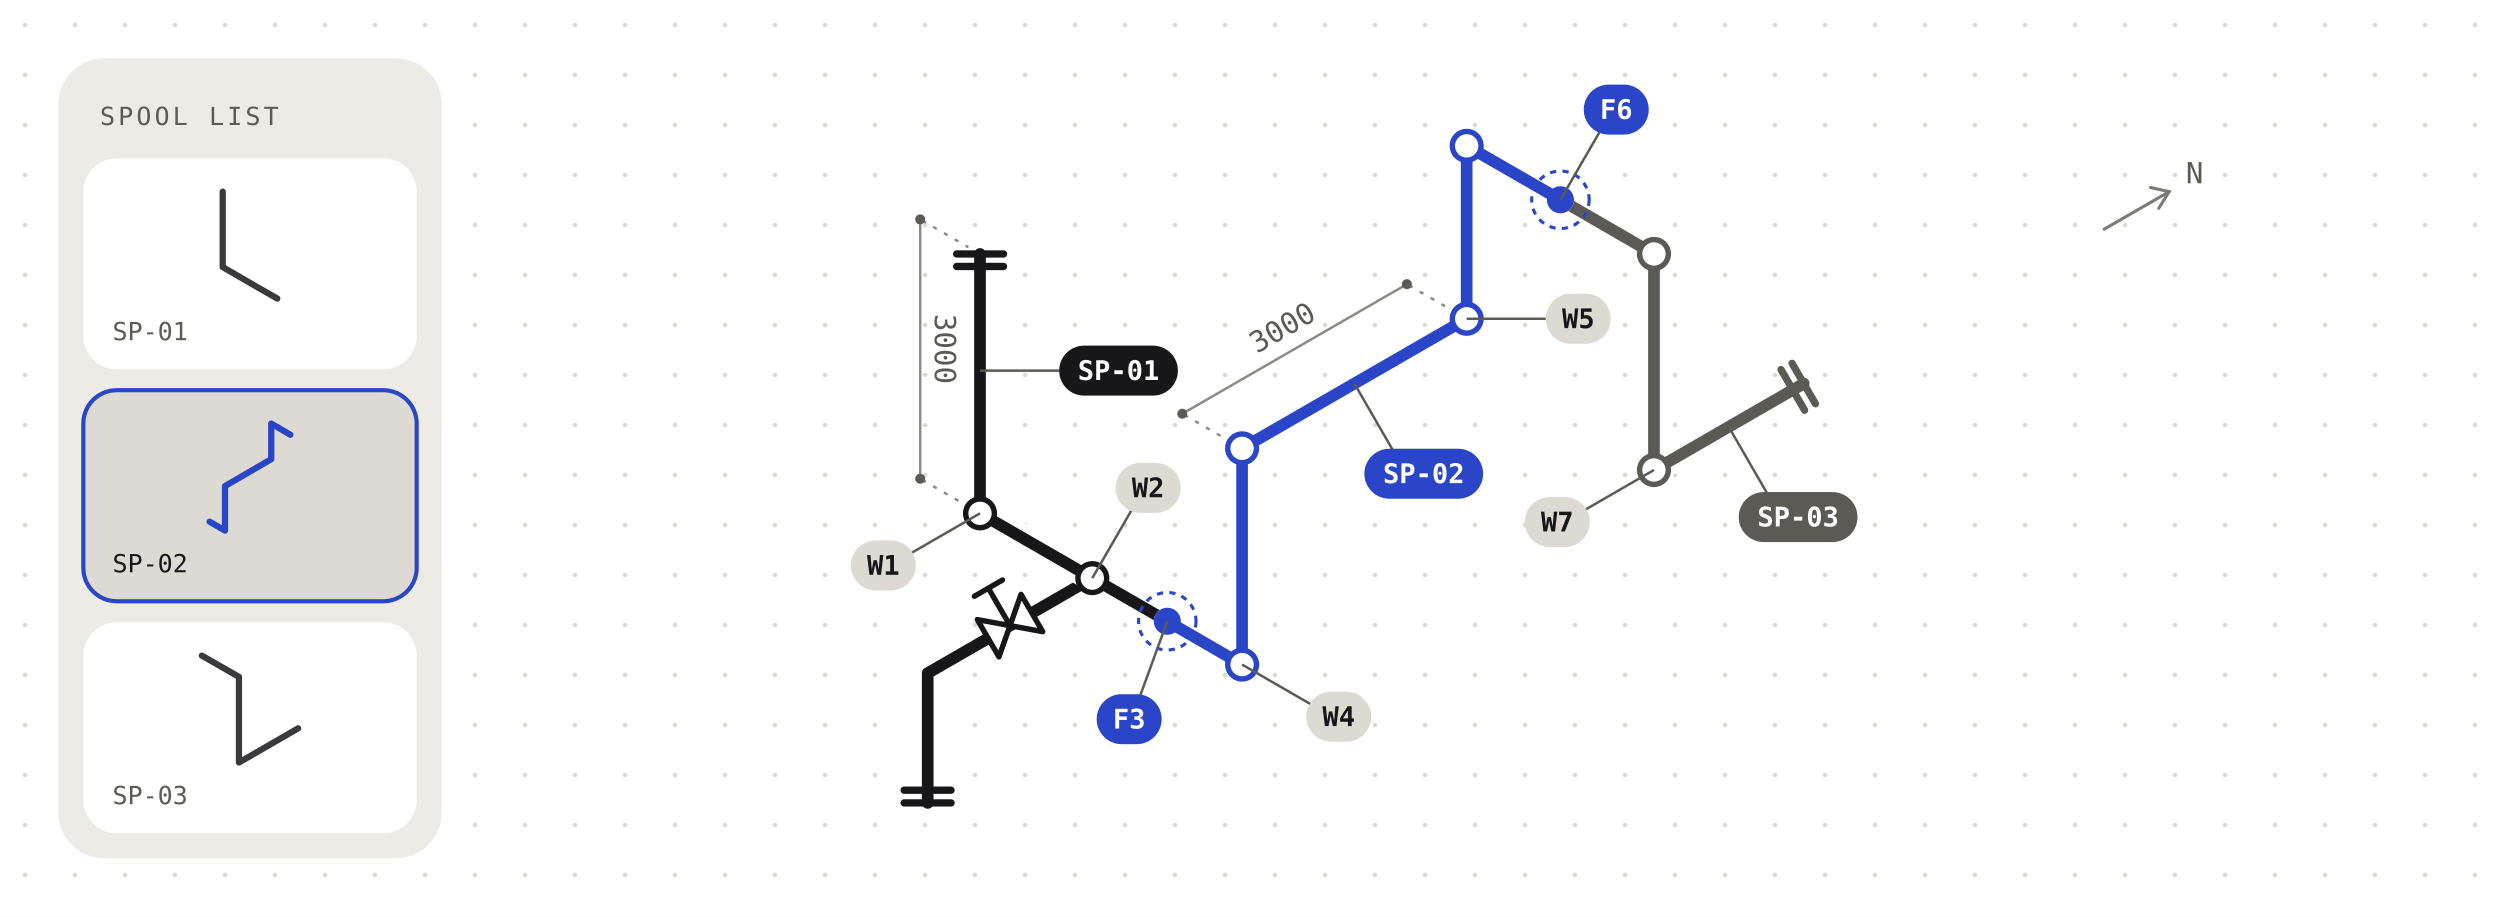
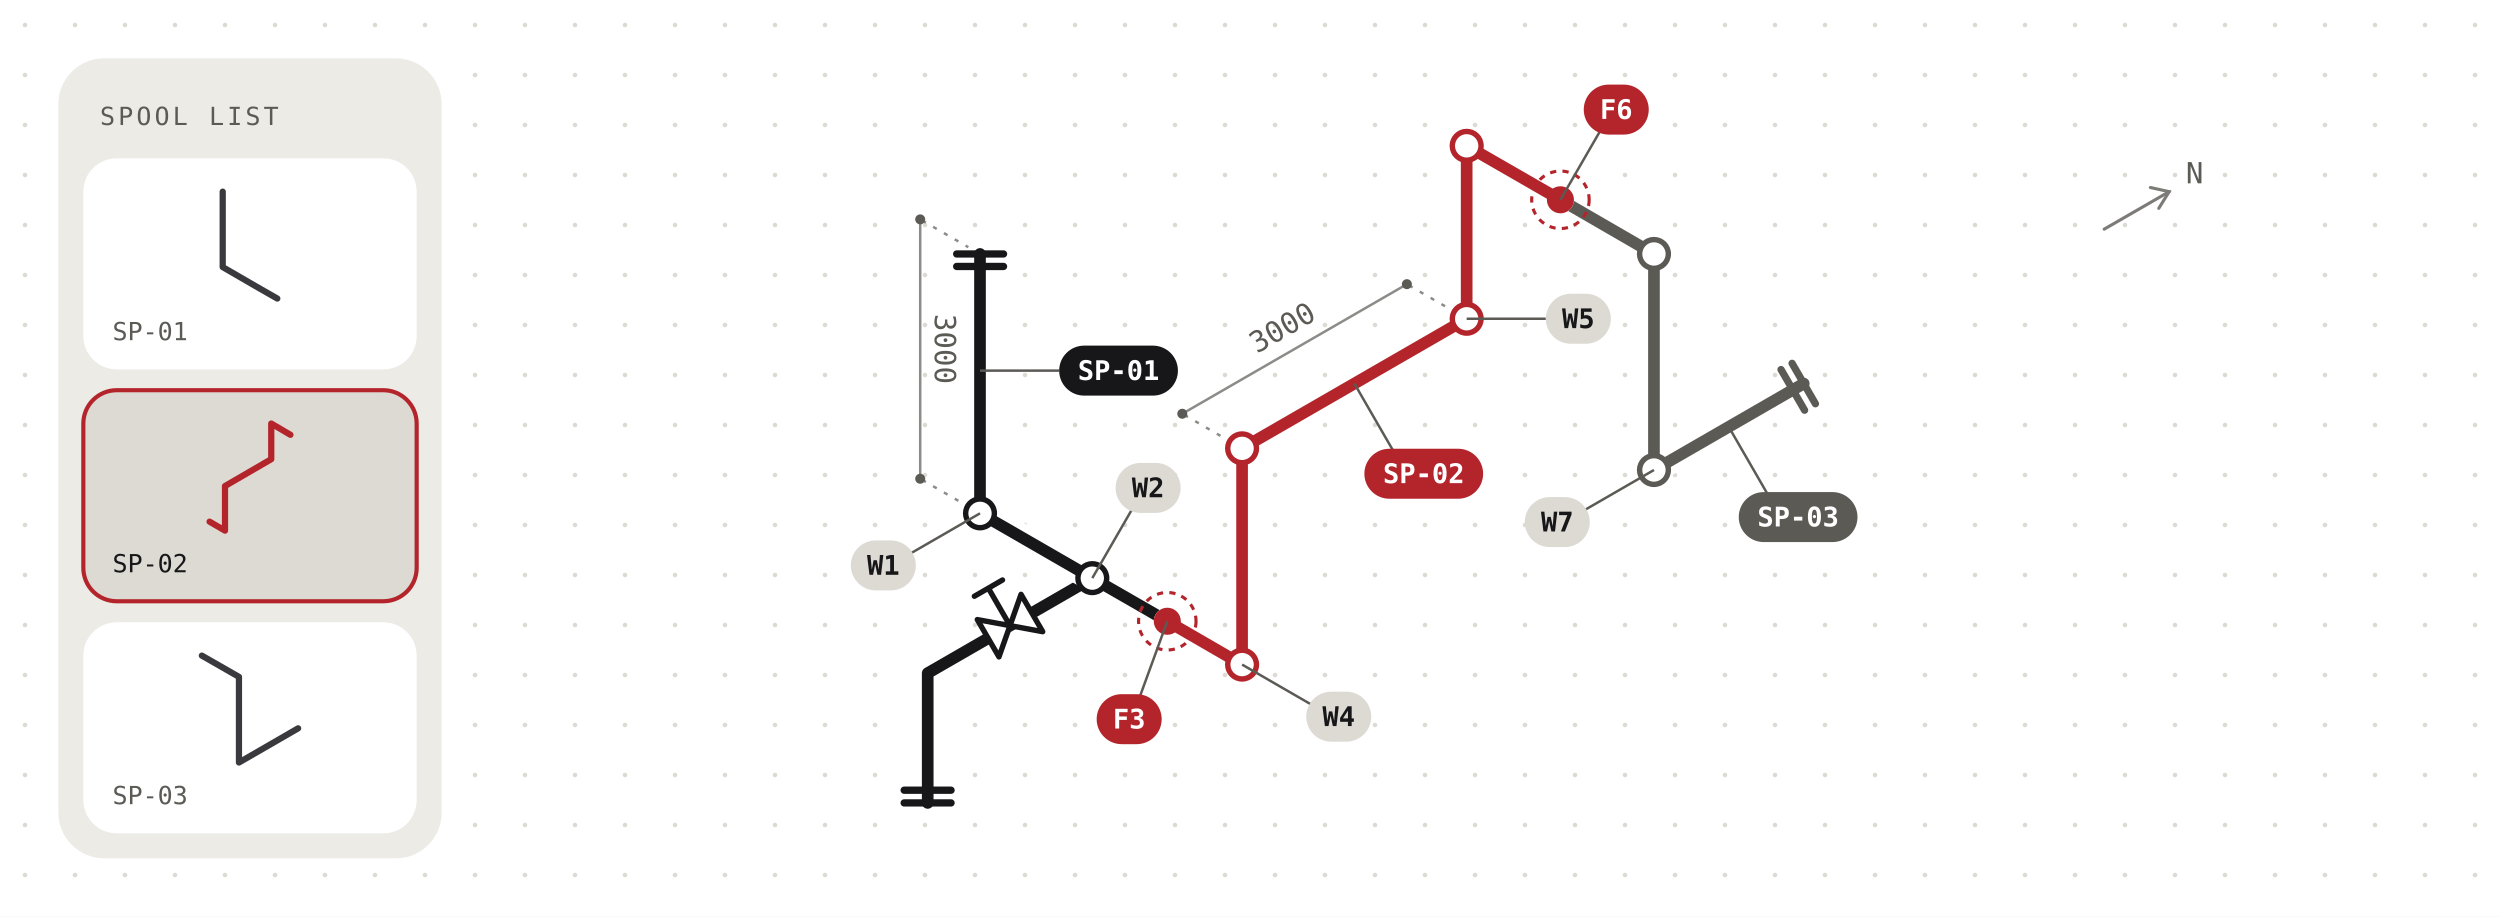
<svg xmlns="http://www.w3.org/2000/svg" viewBox="0 0 1200 440" width="1200" height="440">
  <rect width="1200" height="440" fill="#ffffff" />
  <g fill="#dcdad3">
    <circle cx="12" cy="12" r="1.1" />
    <circle cx="12" cy="36" r="1.1" />
    <circle cx="12" cy="60" r="1.1" />
    <circle cx="12" cy="84" r="1.1" />
    <circle cx="12" cy="108" r="1.1" />
    <circle cx="12" cy="132" r="1.1" />
    <circle cx="12" cy="156" r="1.1" />
    <circle cx="12" cy="180" r="1.1" />
    <circle cx="12" cy="204" r="1.1" />
    <circle cx="12" cy="228" r="1.1" />
    <circle cx="12" cy="252" r="1.1" />
    <circle cx="12" cy="276" r="1.1" />
    <circle cx="12" cy="300" r="1.1" />
    <circle cx="12" cy="324" r="1.1" />
    <circle cx="12" cy="348" r="1.1" />
    <circle cx="12" cy="372" r="1.1" />
    <circle cx="12" cy="396" r="1.1" />
    <circle cx="12" cy="420" r="1.1" />
    <circle cx="36" cy="12" r="1.1" />
    <circle cx="36" cy="36" r="1.1" />
    <circle cx="36" cy="60" r="1.1" />
    <circle cx="36" cy="84" r="1.1" />
    <circle cx="36" cy="108" r="1.1" />
    <circle cx="36" cy="132" r="1.1" />
    <circle cx="36" cy="156" r="1.1" />
    <circle cx="36" cy="180" r="1.1" />
    <circle cx="36" cy="204" r="1.1" />
    <circle cx="36" cy="228" r="1.1" />
    <circle cx="36" cy="252" r="1.1" />
    <circle cx="36" cy="276" r="1.1" />
    <circle cx="36" cy="300" r="1.1" />
    <circle cx="36" cy="324" r="1.1" />
    <circle cx="36" cy="348" r="1.1" />
    <circle cx="36" cy="372" r="1.1" />
    <circle cx="36" cy="396" r="1.1" />
    <circle cx="36" cy="420" r="1.1" />
    <circle cx="60" cy="12" r="1.1" />
    <circle cx="60" cy="36" r="1.1" />
    <circle cx="60" cy="60" r="1.1" />
    <circle cx="60" cy="84" r="1.1" />
    <circle cx="60" cy="108" r="1.1" />
    <circle cx="60" cy="132" r="1.1" />
    <circle cx="60" cy="156" r="1.1" />
    <circle cx="60" cy="180" r="1.1" />
    <circle cx="60" cy="204" r="1.1" />
    <circle cx="60" cy="228" r="1.1" />
    <circle cx="60" cy="252" r="1.1" />
    <circle cx="60" cy="276" r="1.1" />
    <circle cx="60" cy="300" r="1.1" />
    <circle cx="60" cy="324" r="1.1" />
    <circle cx="60" cy="348" r="1.1" />
    <circle cx="60" cy="372" r="1.1" />
    <circle cx="60" cy="396" r="1.1" />
    <circle cx="60" cy="420" r="1.1" />
    <circle cx="84" cy="12" r="1.1" />
    <circle cx="84" cy="36" r="1.1" />
    <circle cx="84" cy="60" r="1.1" />
    <circle cx="84" cy="84" r="1.1" />
    <circle cx="84" cy="108" r="1.1" />
    <circle cx="84" cy="132" r="1.1" />
    <circle cx="84" cy="156" r="1.1" />
    <circle cx="84" cy="180" r="1.1" />
    <circle cx="84" cy="204" r="1.1" />
    <circle cx="84" cy="228" r="1.1" />
    <circle cx="84" cy="252" r="1.1" />
    <circle cx="84" cy="276" r="1.1" />
    <circle cx="84" cy="300" r="1.1" />
    <circle cx="84" cy="324" r="1.1" />
    <circle cx="84" cy="348" r="1.1" />
    <circle cx="84" cy="372" r="1.1" />
    <circle cx="84" cy="396" r="1.1" />
    <circle cx="84" cy="420" r="1.1" />
    <circle cx="108" cy="12" r="1.1" />
    <circle cx="108" cy="36" r="1.1" />
    <circle cx="108" cy="60" r="1.1" />
    <circle cx="108" cy="84" r="1.1" />
    <circle cx="108" cy="108" r="1.1" />
    <circle cx="108" cy="132" r="1.1" />
    <circle cx="108" cy="156" r="1.1" />
    <circle cx="108" cy="180" r="1.1" />
    <circle cx="108" cy="204" r="1.1" />
    <circle cx="108" cy="228" r="1.1" />
    <circle cx="108" cy="252" r="1.1" />
    <circle cx="108" cy="276" r="1.1" />
    <circle cx="108" cy="300" r="1.1" />
    <circle cx="108" cy="324" r="1.1" />
    <circle cx="108" cy="348" r="1.1" />
    <circle cx="108" cy="372" r="1.1" />
    <circle cx="108" cy="396" r="1.1" />
    <circle cx="108" cy="420" r="1.1" />
    <circle cx="132" cy="12" r="1.1" />
    <circle cx="132" cy="36" r="1.1" />
    <circle cx="132" cy="60" r="1.1" />
    <circle cx="132" cy="84" r="1.1" />
    <circle cx="132" cy="108" r="1.1" />
    <circle cx="132" cy="132" r="1.1" />
    <circle cx="132" cy="156" r="1.1" />
    <circle cx="132" cy="180" r="1.1" />
    <circle cx="132" cy="204" r="1.1" />
    <circle cx="132" cy="228" r="1.1" />
    <circle cx="132" cy="252" r="1.1" />
    <circle cx="132" cy="276" r="1.1" />
    <circle cx="132" cy="300" r="1.1" />
    <circle cx="132" cy="324" r="1.1" />
    <circle cx="132" cy="348" r="1.1" />
    <circle cx="132" cy="372" r="1.1" />
    <circle cx="132" cy="396" r="1.1" />
    <circle cx="132" cy="420" r="1.1" />
    <circle cx="156" cy="12" r="1.1" />
    <circle cx="156" cy="36" r="1.1" />
    <circle cx="156" cy="60" r="1.1" />
    <circle cx="156" cy="84" r="1.1" />
    <circle cx="156" cy="108" r="1.1" />
    <circle cx="156" cy="132" r="1.1" />
    <circle cx="156" cy="156" r="1.1" />
    <circle cx="156" cy="180" r="1.1" />
    <circle cx="156" cy="204" r="1.1" />
    <circle cx="156" cy="228" r="1.1" />
    <circle cx="156" cy="252" r="1.1" />
    <circle cx="156" cy="276" r="1.1" />
    <circle cx="156" cy="300" r="1.1" />
    <circle cx="156" cy="324" r="1.1" />
    <circle cx="156" cy="348" r="1.1" />
    <circle cx="156" cy="372" r="1.1" />
    <circle cx="156" cy="396" r="1.1" />
    <circle cx="156" cy="420" r="1.1" />
    <circle cx="180" cy="12" r="1.1" />
    <circle cx="180" cy="36" r="1.1" />
    <circle cx="180" cy="60" r="1.1" />
    <circle cx="180" cy="84" r="1.1" />
    <circle cx="180" cy="108" r="1.1" />
    <circle cx="180" cy="132" r="1.1" />
    <circle cx="180" cy="156" r="1.1" />
    <circle cx="180" cy="180" r="1.1" />
    <circle cx="180" cy="204" r="1.1" />
    <circle cx="180" cy="228" r="1.1" />
    <circle cx="180" cy="252" r="1.1" />
    <circle cx="180" cy="276" r="1.1" />
    <circle cx="180" cy="300" r="1.1" />
    <circle cx="180" cy="324" r="1.1" />
    <circle cx="180" cy="348" r="1.1" />
    <circle cx="180" cy="372" r="1.1" />
    <circle cx="180" cy="396" r="1.1" />
    <circle cx="180" cy="420" r="1.1" />
    <circle cx="204" cy="12" r="1.1" />
    <circle cx="204" cy="36" r="1.1" />
    <circle cx="204" cy="60" r="1.1" />
    <circle cx="204" cy="84" r="1.1" />
    <circle cx="204" cy="108" r="1.1" />
    <circle cx="204" cy="132" r="1.1" />
    <circle cx="204" cy="156" r="1.1" />
    <circle cx="204" cy="180" r="1.1" />
    <circle cx="204" cy="204" r="1.1" />
    <circle cx="204" cy="228" r="1.1" />
    <circle cx="204" cy="252" r="1.1" />
    <circle cx="204" cy="276" r="1.1" />
    <circle cx="204" cy="300" r="1.1" />
    <circle cx="204" cy="324" r="1.1" />
    <circle cx="204" cy="348" r="1.1" />
    <circle cx="204" cy="372" r="1.1" />
    <circle cx="204" cy="396" r="1.1" />
    <circle cx="204" cy="420" r="1.1" />
    <circle cx="228" cy="12" r="1.1" />
    <circle cx="228" cy="36" r="1.1" />
    <circle cx="228" cy="60" r="1.1" />
    <circle cx="228" cy="84" r="1.1" />
    <circle cx="228" cy="108" r="1.1" />
    <circle cx="228" cy="132" r="1.1" />
    <circle cx="228" cy="156" r="1.1" />
    <circle cx="228" cy="180" r="1.1" />
    <circle cx="228" cy="204" r="1.1" />
    <circle cx="228" cy="228" r="1.1" />
    <circle cx="228" cy="252" r="1.1" />
    <circle cx="228" cy="276" r="1.1" />
    <circle cx="228" cy="300" r="1.1" />
    <circle cx="228" cy="324" r="1.1" />
    <circle cx="228" cy="348" r="1.1" />
    <circle cx="228" cy="372" r="1.1" />
    <circle cx="228" cy="396" r="1.1" />
    <circle cx="228" cy="420" r="1.1" />
    <circle cx="252" cy="12" r="1.1" />
    <circle cx="252" cy="36" r="1.1" />
    <circle cx="252" cy="60" r="1.1" />
    <circle cx="252" cy="84" r="1.1" />
    <circle cx="252" cy="108" r="1.1" />
    <circle cx="252" cy="132" r="1.1" />
    <circle cx="252" cy="156" r="1.1" />
    <circle cx="252" cy="180" r="1.1" />
    <circle cx="252" cy="204" r="1.1" />
    <circle cx="252" cy="228" r="1.1" />
    <circle cx="252" cy="252" r="1.1" />
    <circle cx="252" cy="276" r="1.1" />
    <circle cx="252" cy="300" r="1.1" />
    <circle cx="252" cy="324" r="1.1" />
    <circle cx="252" cy="348" r="1.1" />
    <circle cx="252" cy="372" r="1.1" />
    <circle cx="252" cy="396" r="1.1" />
    <circle cx="252" cy="420" r="1.1" />
    <circle cx="276" cy="12" r="1.1" />
    <circle cx="276" cy="36" r="1.1" />
    <circle cx="276" cy="60" r="1.1" />
    <circle cx="276" cy="84" r="1.1" />
    <circle cx="276" cy="108" r="1.1" />
    <circle cx="276" cy="132" r="1.1" />
    <circle cx="276" cy="156" r="1.1" />
    <circle cx="276" cy="180" r="1.1" />
    <circle cx="276" cy="204" r="1.1" />
    <circle cx="276" cy="228" r="1.1" />
    <circle cx="276" cy="252" r="1.1" />
    <circle cx="276" cy="276" r="1.1" />
    <circle cx="276" cy="300" r="1.1" />
    <circle cx="276" cy="324" r="1.1" />
    <circle cx="276" cy="348" r="1.1" />
    <circle cx="276" cy="372" r="1.1" />
    <circle cx="276" cy="396" r="1.1" />
    <circle cx="276" cy="420" r="1.1" />
    <circle cx="300" cy="12" r="1.1" />
    <circle cx="300" cy="36" r="1.1" />
    <circle cx="300" cy="60" r="1.1" />
    <circle cx="300" cy="84" r="1.1" />
    <circle cx="300" cy="108" r="1.1" />
    <circle cx="300" cy="132" r="1.1" />
    <circle cx="300" cy="156" r="1.1" />
    <circle cx="300" cy="180" r="1.1" />
    <circle cx="300" cy="204" r="1.1" />
    <circle cx="300" cy="228" r="1.1" />
    <circle cx="300" cy="252" r="1.1" />
    <circle cx="300" cy="276" r="1.1" />
    <circle cx="300" cy="300" r="1.1" />
    <circle cx="300" cy="324" r="1.1" />
    <circle cx="300" cy="348" r="1.1" />
    <circle cx="300" cy="372" r="1.1" />
    <circle cx="300" cy="396" r="1.1" />
    <circle cx="300" cy="420" r="1.1" />
    <circle cx="324" cy="12" r="1.1" />
    <circle cx="324" cy="36" r="1.1" />
    <circle cx="324" cy="60" r="1.1" />
    <circle cx="324" cy="84" r="1.1" />
    <circle cx="324" cy="108" r="1.1" />
    <circle cx="324" cy="132" r="1.1" />
    <circle cx="324" cy="156" r="1.1" />
    <circle cx="324" cy="180" r="1.1" />
    <circle cx="324" cy="204" r="1.1" />
    <circle cx="324" cy="228" r="1.1" />
    <circle cx="324" cy="252" r="1.1" />
    <circle cx="324" cy="276" r="1.1" />
    <circle cx="324" cy="300" r="1.1" />
    <circle cx="324" cy="324" r="1.1" />
    <circle cx="324" cy="348" r="1.1" />
    <circle cx="324" cy="372" r="1.1" />
    <circle cx="324" cy="396" r="1.1" />
    <circle cx="324" cy="420" r="1.1" />
    <circle cx="348" cy="12" r="1.1" />
    <circle cx="348" cy="36" r="1.1" />
    <circle cx="348" cy="60" r="1.1" />
    <circle cx="348" cy="84" r="1.1" />
    <circle cx="348" cy="108" r="1.1" />
    <circle cx="348" cy="132" r="1.1" />
    <circle cx="348" cy="156" r="1.1" />
    <circle cx="348" cy="180" r="1.1" />
    <circle cx="348" cy="204" r="1.1" />
    <circle cx="348" cy="228" r="1.1" />
    <circle cx="348" cy="252" r="1.1" />
    <circle cx="348" cy="276" r="1.1" />
    <circle cx="348" cy="300" r="1.1" />
    <circle cx="348" cy="324" r="1.1" />
    <circle cx="348" cy="348" r="1.1" />
    <circle cx="348" cy="372" r="1.1" />
    <circle cx="348" cy="396" r="1.1" />
    <circle cx="348" cy="420" r="1.1" />
    <circle cx="372" cy="12" r="1.1" />
    <circle cx="372" cy="36" r="1.1" />
    <circle cx="372" cy="60" r="1.1" />
    <circle cx="372" cy="84" r="1.1" />
    <circle cx="372" cy="108" r="1.1" />
    <circle cx="372" cy="132" r="1.1" />
    <circle cx="372" cy="156" r="1.1" />
    <circle cx="372" cy="180" r="1.1" />
    <circle cx="372" cy="204" r="1.1" />
    <circle cx="372" cy="228" r="1.1" />
    <circle cx="372" cy="252" r="1.1" />
    <circle cx="372" cy="276" r="1.1" />
    <circle cx="372" cy="300" r="1.1" />
    <circle cx="372" cy="324" r="1.1" />
    <circle cx="372" cy="348" r="1.1" />
    <circle cx="372" cy="372" r="1.1" />
    <circle cx="372" cy="396" r="1.1" />
    <circle cx="372" cy="420" r="1.1" />
    <circle cx="396" cy="12" r="1.1" />
    <circle cx="396" cy="36" r="1.1" />
    <circle cx="396" cy="60" r="1.1" />
    <circle cx="396" cy="84" r="1.1" />
    <circle cx="396" cy="108" r="1.1" />
    <circle cx="396" cy="132" r="1.1" />
    <circle cx="396" cy="156" r="1.1" />
    <circle cx="396" cy="180" r="1.1" />
    <circle cx="396" cy="204" r="1.1" />
    <circle cx="396" cy="228" r="1.1" />
    <circle cx="396" cy="252" r="1.1" />
    <circle cx="396" cy="276" r="1.1" />
    <circle cx="396" cy="300" r="1.1" />
    <circle cx="396" cy="324" r="1.1" />
    <circle cx="396" cy="348" r="1.1" />
    <circle cx="396" cy="372" r="1.1" />
    <circle cx="396" cy="396" r="1.1" />
    <circle cx="396" cy="420" r="1.1" />
    <circle cx="420" cy="12" r="1.1" />
    <circle cx="420" cy="36" r="1.1" />
    <circle cx="420" cy="60" r="1.1" />
    <circle cx="420" cy="84" r="1.1" />
    <circle cx="420" cy="108" r="1.1" />
    <circle cx="420" cy="132" r="1.1" />
    <circle cx="420" cy="156" r="1.1" />
    <circle cx="420" cy="180" r="1.1" />
    <circle cx="420" cy="204" r="1.1" />
    <circle cx="420" cy="228" r="1.1" />
    <circle cx="420" cy="252" r="1.1" />
    <circle cx="420" cy="276" r="1.1" />
    <circle cx="420" cy="300" r="1.1" />
    <circle cx="420" cy="324" r="1.1" />
    <circle cx="420" cy="348" r="1.1" />
    <circle cx="420" cy="372" r="1.1" />
    <circle cx="420" cy="396" r="1.1" />
    <circle cx="420" cy="420" r="1.1" />
    <circle cx="444" cy="12" r="1.1" />
    <circle cx="444" cy="36" r="1.1" />
    <circle cx="444" cy="60" r="1.1" />
    <circle cx="444" cy="84" r="1.1" />
    <circle cx="444" cy="108" r="1.1" />
    <circle cx="444" cy="132" r="1.1" />
    <circle cx="444" cy="156" r="1.1" />
    <circle cx="444" cy="180" r="1.1" />
    <circle cx="444" cy="204" r="1.1" />
    <circle cx="444" cy="228" r="1.1" />
    <circle cx="444" cy="252" r="1.1" />
    <circle cx="444" cy="276" r="1.1" />
    <circle cx="444" cy="300" r="1.1" />
    <circle cx="444" cy="324" r="1.1" />
    <circle cx="444" cy="348" r="1.1" />
    <circle cx="444" cy="372" r="1.1" />
    <circle cx="444" cy="396" r="1.1" />
    <circle cx="444" cy="420" r="1.1" />
    <circle cx="468" cy="12" r="1.1" />
    <circle cx="468" cy="36" r="1.1" />
    <circle cx="468" cy="60" r="1.1" />
    <circle cx="468" cy="84" r="1.1" />
    <circle cx="468" cy="108" r="1.1" />
    <circle cx="468" cy="132" r="1.1" />
    <circle cx="468" cy="156" r="1.1" />
    <circle cx="468" cy="180" r="1.1" />
    <circle cx="468" cy="204" r="1.1" />
    <circle cx="468" cy="228" r="1.1" />
    <circle cx="468" cy="252" r="1.1" />
    <circle cx="468" cy="276" r="1.1" />
    <circle cx="468" cy="300" r="1.1" />
    <circle cx="468" cy="324" r="1.1" />
    <circle cx="468" cy="348" r="1.1" />
    <circle cx="468" cy="372" r="1.1" />
    <circle cx="468" cy="396" r="1.1" />
    <circle cx="468" cy="420" r="1.1" />
    <circle cx="492" cy="12" r="1.1" />
    <circle cx="492" cy="36" r="1.1" />
    <circle cx="492" cy="60" r="1.1" />
    <circle cx="492" cy="84" r="1.1" />
    <circle cx="492" cy="108" r="1.1" />
    <circle cx="492" cy="132" r="1.1" />
    <circle cx="492" cy="156" r="1.1" />
    <circle cx="492" cy="180" r="1.1" />
    <circle cx="492" cy="204" r="1.1" />
    <circle cx="492" cy="228" r="1.1" />
    <circle cx="492" cy="252" r="1.1" />
    <circle cx="492" cy="276" r="1.1" />
    <circle cx="492" cy="300" r="1.1" />
    <circle cx="492" cy="324" r="1.1" />
    <circle cx="492" cy="348" r="1.1" />
    <circle cx="492" cy="372" r="1.1" />
    <circle cx="492" cy="396" r="1.1" />
    <circle cx="492" cy="420" r="1.1" />
    <circle cx="516" cy="12" r="1.1" />
    <circle cx="516" cy="36" r="1.1" />
    <circle cx="516" cy="60" r="1.1" />
    <circle cx="516" cy="84" r="1.1" />
    <circle cx="516" cy="108" r="1.1" />
    <circle cx="516" cy="132" r="1.1" />
    <circle cx="516" cy="156" r="1.1" />
    <circle cx="516" cy="180" r="1.1" />
    <circle cx="516" cy="204" r="1.1" />
    <circle cx="516" cy="228" r="1.1" />
    <circle cx="516" cy="252" r="1.1" />
    <circle cx="516" cy="276" r="1.1" />
    <circle cx="516" cy="300" r="1.1" />
    <circle cx="516" cy="324" r="1.1" />
    <circle cx="516" cy="348" r="1.1" />
    <circle cx="516" cy="372" r="1.1" />
    <circle cx="516" cy="396" r="1.1" />
    <circle cx="516" cy="420" r="1.1" />
    <circle cx="540" cy="12" r="1.1" />
    <circle cx="540" cy="36" r="1.1" />
    <circle cx="540" cy="60" r="1.1" />
    <circle cx="540" cy="84" r="1.1" />
    <circle cx="540" cy="108" r="1.1" />
    <circle cx="540" cy="132" r="1.1" />
    <circle cx="540" cy="156" r="1.1" />
    <circle cx="540" cy="180" r="1.1" />
    <circle cx="540" cy="204" r="1.1" />
    <circle cx="540" cy="228" r="1.1" />
    <circle cx="540" cy="252" r="1.1" />
    <circle cx="540" cy="276" r="1.1" />
    <circle cx="540" cy="300" r="1.1" />
    <circle cx="540" cy="324" r="1.1" />
    <circle cx="540" cy="348" r="1.1" />
    <circle cx="540" cy="372" r="1.1" />
    <circle cx="540" cy="396" r="1.1" />
    <circle cx="540" cy="420" r="1.1" />
    <circle cx="564" cy="12" r="1.1" />
    <circle cx="564" cy="36" r="1.1" />
    <circle cx="564" cy="60" r="1.1" />
    <circle cx="564" cy="84" r="1.1" />
    <circle cx="564" cy="108" r="1.1" />
    <circle cx="564" cy="132" r="1.1" />
    <circle cx="564" cy="156" r="1.1" />
    <circle cx="564" cy="180" r="1.1" />
    <circle cx="564" cy="204" r="1.1" />
    <circle cx="564" cy="228" r="1.1" />
    <circle cx="564" cy="252" r="1.1" />
    <circle cx="564" cy="276" r="1.1" />
    <circle cx="564" cy="300" r="1.1" />
    <circle cx="564" cy="324" r="1.1" />
    <circle cx="564" cy="348" r="1.1" />
    <circle cx="564" cy="372" r="1.1" />
    <circle cx="564" cy="396" r="1.1" />
    <circle cx="564" cy="420" r="1.1" />
    <circle cx="588" cy="12" r="1.1" />
    <circle cx="588" cy="36" r="1.1" />
    <circle cx="588" cy="60" r="1.1" />
    <circle cx="588" cy="84" r="1.1" />
    <circle cx="588" cy="108" r="1.1" />
    <circle cx="588" cy="132" r="1.1" />
    <circle cx="588" cy="156" r="1.1" />
    <circle cx="588" cy="180" r="1.1" />
    <circle cx="588" cy="204" r="1.1" />
    <circle cx="588" cy="228" r="1.1" />
    <circle cx="588" cy="252" r="1.1" />
    <circle cx="588" cy="276" r="1.1" />
    <circle cx="588" cy="300" r="1.1" />
    <circle cx="588" cy="324" r="1.1" />
    <circle cx="588" cy="348" r="1.1" />
    <circle cx="588" cy="372" r="1.1" />
    <circle cx="588" cy="396" r="1.1" />
    <circle cx="588" cy="420" r="1.1" />
    <circle cx="612" cy="12" r="1.1" />
    <circle cx="612" cy="36" r="1.1" />
    <circle cx="612" cy="60" r="1.1" />
    <circle cx="612" cy="84" r="1.1" />
    <circle cx="612" cy="108" r="1.1" />
    <circle cx="612" cy="132" r="1.1" />
    <circle cx="612" cy="156" r="1.1" />
    <circle cx="612" cy="180" r="1.1" />
    <circle cx="612" cy="204" r="1.1" />
    <circle cx="612" cy="228" r="1.1" />
    <circle cx="612" cy="252" r="1.1" />
    <circle cx="612" cy="276" r="1.1" />
    <circle cx="612" cy="300" r="1.1" />
    <circle cx="612" cy="324" r="1.1" />
    <circle cx="612" cy="348" r="1.1" />
    <circle cx="612" cy="372" r="1.1" />
    <circle cx="612" cy="396" r="1.1" />
    <circle cx="612" cy="420" r="1.1" />
    <circle cx="636" cy="12" r="1.1" />
    <circle cx="636" cy="36" r="1.1" />
    <circle cx="636" cy="60" r="1.1" />
    <circle cx="636" cy="84" r="1.1" />
    <circle cx="636" cy="108" r="1.1" />
    <circle cx="636" cy="132" r="1.1" />
    <circle cx="636" cy="156" r="1.1" />
    <circle cx="636" cy="180" r="1.1" />
    <circle cx="636" cy="204" r="1.1" />
    <circle cx="636" cy="228" r="1.1" />
    <circle cx="636" cy="252" r="1.1" />
    <circle cx="636" cy="276" r="1.1" />
    <circle cx="636" cy="300" r="1.1" />
    <circle cx="636" cy="324" r="1.1" />
    <circle cx="636" cy="348" r="1.1" />
    <circle cx="636" cy="372" r="1.1" />
    <circle cx="636" cy="396" r="1.1" />
    <circle cx="636" cy="420" r="1.1" />
    <circle cx="660" cy="12" r="1.1" />
    <circle cx="660" cy="36" r="1.1" />
    <circle cx="660" cy="60" r="1.1" />
    <circle cx="660" cy="84" r="1.1" />
    <circle cx="660" cy="108" r="1.1" />
    <circle cx="660" cy="132" r="1.1" />
    <circle cx="660" cy="156" r="1.1" />
    <circle cx="660" cy="180" r="1.1" />
    <circle cx="660" cy="204" r="1.1" />
    <circle cx="660" cy="228" r="1.1" />
    <circle cx="660" cy="252" r="1.1" />
    <circle cx="660" cy="276" r="1.1" />
    <circle cx="660" cy="300" r="1.1" />
    <circle cx="660" cy="324" r="1.1" />
    <circle cx="660" cy="348" r="1.1" />
    <circle cx="660" cy="372" r="1.1" />
    <circle cx="660" cy="396" r="1.1" />
    <circle cx="660" cy="420" r="1.1" />
    <circle cx="684" cy="12" r="1.1" />
    <circle cx="684" cy="36" r="1.1" />
    <circle cx="684" cy="60" r="1.1" />
    <circle cx="684" cy="84" r="1.1" />
    <circle cx="684" cy="108" r="1.1" />
    <circle cx="684" cy="132" r="1.1" />
    <circle cx="684" cy="156" r="1.1" />
    <circle cx="684" cy="180" r="1.1" />
    <circle cx="684" cy="204" r="1.1" />
    <circle cx="684" cy="228" r="1.1" />
    <circle cx="684" cy="252" r="1.1" />
    <circle cx="684" cy="276" r="1.1" />
    <circle cx="684" cy="300" r="1.1" />
    <circle cx="684" cy="324" r="1.1" />
    <circle cx="684" cy="348" r="1.1" />
    <circle cx="684" cy="372" r="1.1" />
    <circle cx="684" cy="396" r="1.1" />
    <circle cx="684" cy="420" r="1.1" />
    <circle cx="708" cy="12" r="1.1" />
    <circle cx="708" cy="36" r="1.1" />
    <circle cx="708" cy="60" r="1.1" />
    <circle cx="708" cy="84" r="1.1" />
    <circle cx="708" cy="108" r="1.1" />
    <circle cx="708" cy="132" r="1.1" />
    <circle cx="708" cy="156" r="1.1" />
    <circle cx="708" cy="180" r="1.1" />
    <circle cx="708" cy="204" r="1.1" />
    <circle cx="708" cy="228" r="1.1" />
    <circle cx="708" cy="252" r="1.1" />
    <circle cx="708" cy="276" r="1.1" />
    <circle cx="708" cy="300" r="1.1" />
    <circle cx="708" cy="324" r="1.1" />
    <circle cx="708" cy="348" r="1.1" />
    <circle cx="708" cy="372" r="1.1" />
    <circle cx="708" cy="396" r="1.1" />
    <circle cx="708" cy="420" r="1.1" />
    <circle cx="732" cy="12" r="1.1" />
    <circle cx="732" cy="36" r="1.1" />
    <circle cx="732" cy="60" r="1.1" />
    <circle cx="732" cy="84" r="1.1" />
    <circle cx="732" cy="108" r="1.1" />
    <circle cx="732" cy="132" r="1.1" />
    <circle cx="732" cy="156" r="1.1" />
    <circle cx="732" cy="180" r="1.1" />
    <circle cx="732" cy="204" r="1.1" />
    <circle cx="732" cy="228" r="1.1" />
    <circle cx="732" cy="252" r="1.1" />
    <circle cx="732" cy="276" r="1.1" />
    <circle cx="732" cy="300" r="1.1" />
    <circle cx="732" cy="324" r="1.1" />
    <circle cx="732" cy="348" r="1.1" />
    <circle cx="732" cy="372" r="1.1" />
    <circle cx="732" cy="396" r="1.1" />
    <circle cx="732" cy="420" r="1.1" />
    <circle cx="756" cy="12" r="1.1" />
    <circle cx="756" cy="36" r="1.1" />
    <circle cx="756" cy="60" r="1.1" />
    <circle cx="756" cy="84" r="1.1" />
    <circle cx="756" cy="108" r="1.1" />
    <circle cx="756" cy="132" r="1.1" />
    <circle cx="756" cy="156" r="1.1" />
    <circle cx="756" cy="180" r="1.1" />
    <circle cx="756" cy="204" r="1.1" />
    <circle cx="756" cy="228" r="1.1" />
    <circle cx="756" cy="252" r="1.1" />
    <circle cx="756" cy="276" r="1.1" />
    <circle cx="756" cy="300" r="1.1" />
    <circle cx="756" cy="324" r="1.1" />
    <circle cx="756" cy="348" r="1.1" />
    <circle cx="756" cy="372" r="1.1" />
    <circle cx="756" cy="396" r="1.1" />
    <circle cx="756" cy="420" r="1.1" />
    <circle cx="780" cy="12" r="1.1" />
    <circle cx="780" cy="36" r="1.1" />
    <circle cx="780" cy="60" r="1.1" />
    <circle cx="780" cy="84" r="1.1" />
    <circle cx="780" cy="108" r="1.1" />
    <circle cx="780" cy="132" r="1.1" />
    <circle cx="780" cy="156" r="1.1" />
    <circle cx="780" cy="180" r="1.1" />
    <circle cx="780" cy="204" r="1.1" />
    <circle cx="780" cy="228" r="1.1" />
    <circle cx="780" cy="252" r="1.1" />
    <circle cx="780" cy="276" r="1.1" />
    <circle cx="780" cy="300" r="1.1" />
    <circle cx="780" cy="324" r="1.1" />
    <circle cx="780" cy="348" r="1.1" />
    <circle cx="780" cy="372" r="1.1" />
    <circle cx="780" cy="396" r="1.1" />
    <circle cx="780" cy="420" r="1.1" />
    <circle cx="804" cy="12" r="1.1" />
    <circle cx="804" cy="36" r="1.1" />
    <circle cx="804" cy="60" r="1.1" />
    <circle cx="804" cy="84" r="1.1" />
    <circle cx="804" cy="108" r="1.1" />
    <circle cx="804" cy="132" r="1.1" />
    <circle cx="804" cy="156" r="1.1" />
    <circle cx="804" cy="180" r="1.1" />
    <circle cx="804" cy="204" r="1.1" />
    <circle cx="804" cy="228" r="1.1" />
    <circle cx="804" cy="252" r="1.1" />
    <circle cx="804" cy="276" r="1.1" />
    <circle cx="804" cy="300" r="1.1" />
    <circle cx="804" cy="324" r="1.1" />
    <circle cx="804" cy="348" r="1.1" />
    <circle cx="804" cy="372" r="1.1" />
    <circle cx="804" cy="396" r="1.1" />
    <circle cx="804" cy="420" r="1.1" />
    <circle cx="828" cy="12" r="1.1" />
    <circle cx="828" cy="36" r="1.1" />
    <circle cx="828" cy="60" r="1.1" />
    <circle cx="828" cy="84" r="1.1" />
    <circle cx="828" cy="108" r="1.1" />
    <circle cx="828" cy="132" r="1.1" />
    <circle cx="828" cy="156" r="1.1" />
    <circle cx="828" cy="180" r="1.1" />
    <circle cx="828" cy="204" r="1.1" />
    <circle cx="828" cy="228" r="1.1" />
    <circle cx="828" cy="252" r="1.1" />
    <circle cx="828" cy="276" r="1.1" />
    <circle cx="828" cy="300" r="1.1" />
    <circle cx="828" cy="324" r="1.1" />
    <circle cx="828" cy="348" r="1.1" />
    <circle cx="828" cy="372" r="1.1" />
    <circle cx="828" cy="396" r="1.1" />
    <circle cx="828" cy="420" r="1.1" />
    <circle cx="852" cy="12" r="1.1" />
    <circle cx="852" cy="36" r="1.1" />
    <circle cx="852" cy="60" r="1.1" />
    <circle cx="852" cy="84" r="1.1" />
    <circle cx="852" cy="108" r="1.1" />
    <circle cx="852" cy="132" r="1.1" />
    <circle cx="852" cy="156" r="1.1" />
    <circle cx="852" cy="180" r="1.1" />
    <circle cx="852" cy="204" r="1.1" />
    <circle cx="852" cy="228" r="1.1" />
    <circle cx="852" cy="252" r="1.1" />
    <circle cx="852" cy="276" r="1.1" />
    <circle cx="852" cy="300" r="1.1" />
    <circle cx="852" cy="324" r="1.1" />
    <circle cx="852" cy="348" r="1.1" />
    <circle cx="852" cy="372" r="1.1" />
    <circle cx="852" cy="396" r="1.1" />
    <circle cx="852" cy="420" r="1.1" />
    <circle cx="876" cy="12" r="1.1" />
    <circle cx="876" cy="36" r="1.1" />
    <circle cx="876" cy="60" r="1.1" />
    <circle cx="876" cy="84" r="1.1" />
    <circle cx="876" cy="108" r="1.1" />
    <circle cx="876" cy="132" r="1.1" />
    <circle cx="876" cy="156" r="1.1" />
    <circle cx="876" cy="180" r="1.1" />
    <circle cx="876" cy="204" r="1.1" />
    <circle cx="876" cy="228" r="1.1" />
    <circle cx="876" cy="252" r="1.1" />
    <circle cx="876" cy="276" r="1.1" />
    <circle cx="876" cy="300" r="1.1" />
    <circle cx="876" cy="324" r="1.1" />
    <circle cx="876" cy="348" r="1.1" />
    <circle cx="876" cy="372" r="1.1" />
    <circle cx="876" cy="396" r="1.1" />
    <circle cx="876" cy="420" r="1.1" />
    <circle cx="900" cy="12" r="1.1" />
    <circle cx="900" cy="36" r="1.1" />
    <circle cx="900" cy="60" r="1.1" />
    <circle cx="900" cy="84" r="1.1" />
    <circle cx="900" cy="108" r="1.1" />
    <circle cx="900" cy="132" r="1.1" />
    <circle cx="900" cy="156" r="1.1" />
    <circle cx="900" cy="180" r="1.1" />
    <circle cx="900" cy="204" r="1.1" />
    <circle cx="900" cy="228" r="1.1" />
    <circle cx="900" cy="252" r="1.1" />
    <circle cx="900" cy="276" r="1.1" />
    <circle cx="900" cy="300" r="1.1" />
    <circle cx="900" cy="324" r="1.1" />
    <circle cx="900" cy="348" r="1.1" />
    <circle cx="900" cy="372" r="1.1" />
    <circle cx="900" cy="396" r="1.1" />
    <circle cx="900" cy="420" r="1.1" />
    <circle cx="924" cy="12" r="1.1" />
    <circle cx="924" cy="36" r="1.1" />
    <circle cx="924" cy="60" r="1.1" />
    <circle cx="924" cy="84" r="1.1" />
    <circle cx="924" cy="108" r="1.1" />
    <circle cx="924" cy="132" r="1.1" />
    <circle cx="924" cy="156" r="1.1" />
    <circle cx="924" cy="180" r="1.1" />
    <circle cx="924" cy="204" r="1.1" />
    <circle cx="924" cy="228" r="1.1" />
    <circle cx="924" cy="252" r="1.1" />
    <circle cx="924" cy="276" r="1.1" />
    <circle cx="924" cy="300" r="1.1" />
    <circle cx="924" cy="324" r="1.1" />
    <circle cx="924" cy="348" r="1.1" />
    <circle cx="924" cy="372" r="1.1" />
    <circle cx="924" cy="396" r="1.1" />
    <circle cx="924" cy="420" r="1.1" />
    <circle cx="948" cy="12" r="1.1" />
    <circle cx="948" cy="36" r="1.1" />
    <circle cx="948" cy="60" r="1.1" />
    <circle cx="948" cy="84" r="1.1" />
    <circle cx="948" cy="108" r="1.1" />
    <circle cx="948" cy="132" r="1.1" />
    <circle cx="948" cy="156" r="1.1" />
    <circle cx="948" cy="180" r="1.1" />
    <circle cx="948" cy="204" r="1.1" />
    <circle cx="948" cy="228" r="1.1" />
    <circle cx="948" cy="252" r="1.1" />
    <circle cx="948" cy="276" r="1.1" />
    <circle cx="948" cy="300" r="1.1" />
    <circle cx="948" cy="324" r="1.1" />
    <circle cx="948" cy="348" r="1.1" />
    <circle cx="948" cy="372" r="1.1" />
    <circle cx="948" cy="396" r="1.1" />
    <circle cx="948" cy="420" r="1.1" />
    <circle cx="972" cy="12" r="1.1" />
    <circle cx="972" cy="36" r="1.1" />
    <circle cx="972" cy="60" r="1.1" />
    <circle cx="972" cy="84" r="1.1" />
    <circle cx="972" cy="108" r="1.1" />
    <circle cx="972" cy="132" r="1.1" />
    <circle cx="972" cy="156" r="1.1" />
    <circle cx="972" cy="180" r="1.1" />
    <circle cx="972" cy="204" r="1.1" />
    <circle cx="972" cy="228" r="1.1" />
    <circle cx="972" cy="252" r="1.1" />
    <circle cx="972" cy="276" r="1.1" />
    <circle cx="972" cy="300" r="1.1" />
    <circle cx="972" cy="324" r="1.1" />
    <circle cx="972" cy="348" r="1.1" />
    <circle cx="972" cy="372" r="1.1" />
    <circle cx="972" cy="396" r="1.1" />
    <circle cx="972" cy="420" r="1.1" />
    <circle cx="996" cy="12" r="1.1" />
    <circle cx="996" cy="36" r="1.1" />
    <circle cx="996" cy="60" r="1.1" />
    <circle cx="996" cy="84" r="1.1" />
    <circle cx="996" cy="108" r="1.1" />
    <circle cx="996" cy="132" r="1.1" />
    <circle cx="996" cy="156" r="1.1" />
    <circle cx="996" cy="180" r="1.1" />
    <circle cx="996" cy="204" r="1.1" />
    <circle cx="996" cy="228" r="1.1" />
    <circle cx="996" cy="252" r="1.1" />
    <circle cx="996" cy="276" r="1.1" />
    <circle cx="996" cy="300" r="1.1" />
    <circle cx="996" cy="324" r="1.1" />
    <circle cx="996" cy="348" r="1.1" />
    <circle cx="996" cy="372" r="1.1" />
    <circle cx="996" cy="396" r="1.1" />
    <circle cx="996" cy="420" r="1.1" />
    <circle cx="1020" cy="12" r="1.1" />
    <circle cx="1020" cy="36" r="1.1" />
    <circle cx="1020" cy="60" r="1.1" />
    <circle cx="1020" cy="84" r="1.1" />
    <circle cx="1020" cy="108" r="1.1" />
    <circle cx="1020" cy="132" r="1.1" />
    <circle cx="1020" cy="156" r="1.1" />
    <circle cx="1020" cy="180" r="1.1" />
    <circle cx="1020" cy="204" r="1.1" />
    <circle cx="1020" cy="228" r="1.1" />
    <circle cx="1020" cy="252" r="1.1" />
    <circle cx="1020" cy="276" r="1.1" />
    <circle cx="1020" cy="300" r="1.1" />
    <circle cx="1020" cy="324" r="1.1" />
    <circle cx="1020" cy="348" r="1.1" />
    <circle cx="1020" cy="372" r="1.1" />
    <circle cx="1020" cy="396" r="1.1" />
    <circle cx="1020" cy="420" r="1.1" />
    <circle cx="1044" cy="12" r="1.1" />
    <circle cx="1044" cy="36" r="1.1" />
    <circle cx="1044" cy="60" r="1.1" />
    <circle cx="1044" cy="84" r="1.1" />
    <circle cx="1044" cy="108" r="1.1" />
    <circle cx="1044" cy="132" r="1.1" />
    <circle cx="1044" cy="156" r="1.1" />
    <circle cx="1044" cy="180" r="1.1" />
    <circle cx="1044" cy="204" r="1.1" />
    <circle cx="1044" cy="228" r="1.1" />
    <circle cx="1044" cy="252" r="1.1" />
    <circle cx="1044" cy="276" r="1.1" />
    <circle cx="1044" cy="300" r="1.1" />
    <circle cx="1044" cy="324" r="1.1" />
    <circle cx="1044" cy="348" r="1.1" />
    <circle cx="1044" cy="372" r="1.1" />
    <circle cx="1044" cy="396" r="1.1" />
    <circle cx="1044" cy="420" r="1.1" />
    <circle cx="1068" cy="12" r="1.1" />
    <circle cx="1068" cy="36" r="1.1" />
    <circle cx="1068" cy="60" r="1.1" />
    <circle cx="1068" cy="84" r="1.1" />
    <circle cx="1068" cy="108" r="1.1" />
    <circle cx="1068" cy="132" r="1.1" />
    <circle cx="1068" cy="156" r="1.1" />
    <circle cx="1068" cy="180" r="1.1" />
    <circle cx="1068" cy="204" r="1.1" />
    <circle cx="1068" cy="228" r="1.1" />
    <circle cx="1068" cy="252" r="1.1" />
    <circle cx="1068" cy="276" r="1.1" />
    <circle cx="1068" cy="300" r="1.1" />
    <circle cx="1068" cy="324" r="1.1" />
    <circle cx="1068" cy="348" r="1.1" />
    <circle cx="1068" cy="372" r="1.1" />
    <circle cx="1068" cy="396" r="1.1" />
    <circle cx="1068" cy="420" r="1.1" />
    <circle cx="1092" cy="12" r="1.1" />
    <circle cx="1092" cy="36" r="1.1" />
    <circle cx="1092" cy="60" r="1.1" />
    <circle cx="1092" cy="84" r="1.1" />
    <circle cx="1092" cy="108" r="1.1" />
    <circle cx="1092" cy="132" r="1.1" />
    <circle cx="1092" cy="156" r="1.1" />
    <circle cx="1092" cy="180" r="1.1" />
    <circle cx="1092" cy="204" r="1.1" />
    <circle cx="1092" cy="228" r="1.1" />
    <circle cx="1092" cy="252" r="1.1" />
    <circle cx="1092" cy="276" r="1.1" />
    <circle cx="1092" cy="300" r="1.1" />
    <circle cx="1092" cy="324" r="1.1" />
    <circle cx="1092" cy="348" r="1.1" />
    <circle cx="1092" cy="372" r="1.1" />
    <circle cx="1092" cy="396" r="1.1" />
    <circle cx="1092" cy="420" r="1.1" />
    <circle cx="1116" cy="12" r="1.1" />
    <circle cx="1116" cy="36" r="1.1" />
    <circle cx="1116" cy="60" r="1.1" />
    <circle cx="1116" cy="84" r="1.1" />
    <circle cx="1116" cy="108" r="1.1" />
    <circle cx="1116" cy="132" r="1.1" />
    <circle cx="1116" cy="156" r="1.1" />
    <circle cx="1116" cy="180" r="1.1" />
    <circle cx="1116" cy="204" r="1.1" />
    <circle cx="1116" cy="228" r="1.1" />
    <circle cx="1116" cy="252" r="1.1" />
    <circle cx="1116" cy="276" r="1.1" />
    <circle cx="1116" cy="300" r="1.1" />
    <circle cx="1116" cy="324" r="1.1" />
    <circle cx="1116" cy="348" r="1.1" />
    <circle cx="1116" cy="372" r="1.1" />
    <circle cx="1116" cy="396" r="1.1" />
    <circle cx="1116" cy="420" r="1.1" />
    <circle cx="1140" cy="12" r="1.1" />
    <circle cx="1140" cy="36" r="1.1" />
    <circle cx="1140" cy="60" r="1.1" />
    <circle cx="1140" cy="84" r="1.1" />
    <circle cx="1140" cy="108" r="1.1" />
    <circle cx="1140" cy="132" r="1.1" />
    <circle cx="1140" cy="156" r="1.1" />
    <circle cx="1140" cy="180" r="1.1" />
    <circle cx="1140" cy="204" r="1.1" />
    <circle cx="1140" cy="228" r="1.1" />
    <circle cx="1140" cy="252" r="1.1" />
    <circle cx="1140" cy="276" r="1.1" />
    <circle cx="1140" cy="300" r="1.1" />
    <circle cx="1140" cy="324" r="1.1" />
    <circle cx="1140" cy="348" r="1.1" />
    <circle cx="1140" cy="372" r="1.1" />
    <circle cx="1140" cy="396" r="1.1" />
    <circle cx="1140" cy="420" r="1.1" />
    <circle cx="1164" cy="12" r="1.1" />
    <circle cx="1164" cy="36" r="1.1" />
    <circle cx="1164" cy="60" r="1.1" />
    <circle cx="1164" cy="84" r="1.1" />
    <circle cx="1164" cy="108" r="1.1" />
    <circle cx="1164" cy="132" r="1.1" />
    <circle cx="1164" cy="156" r="1.1" />
    <circle cx="1164" cy="180" r="1.1" />
    <circle cx="1164" cy="204" r="1.1" />
    <circle cx="1164" cy="228" r="1.1" />
    <circle cx="1164" cy="252" r="1.1" />
    <circle cx="1164" cy="276" r="1.1" />
    <circle cx="1164" cy="300" r="1.1" />
    <circle cx="1164" cy="324" r="1.1" />
    <circle cx="1164" cy="348" r="1.1" />
    <circle cx="1164" cy="372" r="1.1" />
    <circle cx="1164" cy="396" r="1.1" />
    <circle cx="1164" cy="420" r="1.1" />
    <circle cx="1188" cy="12" r="1.1" />
    <circle cx="1188" cy="36" r="1.1" />
    <circle cx="1188" cy="60" r="1.1" />
    <circle cx="1188" cy="84" r="1.1" />
    <circle cx="1188" cy="108" r="1.1" />
    <circle cx="1188" cy="132" r="1.1" />
    <circle cx="1188" cy="156" r="1.1" />
    <circle cx="1188" cy="180" r="1.1" />
    <circle cx="1188" cy="204" r="1.1" />
    <circle cx="1188" cy="228" r="1.1" />
    <circle cx="1188" cy="252" r="1.1" />
    <circle cx="1188" cy="276" r="1.1" />
    <circle cx="1188" cy="300" r="1.1" />
    <circle cx="1188" cy="324" r="1.1" />
    <circle cx="1188" cy="348" r="1.1" />
    <circle cx="1188" cy="372" r="1.1" />
    <circle cx="1188" cy="396" r="1.1" />
    <circle cx="1188" cy="420" r="1.1" />
  </g>
  <rect x="28" y="28" width="184" height="384" rx="22" fill="#ecebe6" />
  <text x="48.0" y="60.0" font-family="'SF Mono','Menlo','Consolas',monospace" font-size="12" font-weight="400" fill="#5b5a55" text-anchor="start" letter-spacing="1.5">SPOOL LIST</text>
  <rect x="40" y="76.0" width="160" height="101.3" rx="16" fill="#ffffff" />
  <polyline points="106.9,92.0 106.9,128.2 122.6,137.3 133.1,143.3" fill="none" stroke="#3a3a3e" stroke-width="3" stroke-linejoin="round" stroke-linecap="round" />
  <text x="54.0" y="163.3" font-family="'SF Mono','Menlo','Consolas',monospace" font-size="12" font-weight="400" fill="#5b5a55" text-anchor="start">SP-01</text>
-   <rect x="40" y="187.3" width="160" height="101.3" rx="16" fill="#dcdad3" stroke="#2a45c7" stroke-width="2" />
-   <polyline points="100.6,250.4 108.0,254.7 108.0,233.3 130.2,220.4 130.2,203.3 139.4,208.7" fill="none" stroke="#2a45c7" stroke-width="3" stroke-linejoin="round" stroke-linecap="round" />
+   <rect x="40" y="187.3" width="160" height="101.3" rx="16" fill="#dcdad3" stroke="#b3242b" stroke-width="2" />
+   <polyline points="100.6,250.4 108.0,254.7 108.0,233.3 130.2,220.4 130.2,203.3 139.4,208.7" fill="none" stroke="#b3242b" stroke-width="3" stroke-linejoin="round" stroke-linecap="round" />
  <text x="54.0" y="274.7" font-family="'SF Mono','Menlo','Consolas',monospace" font-size="12" font-weight="400" fill="#17171a" text-anchor="start">SP-02</text>
  <rect x="40" y="298.7" width="160" height="101.3" rx="16" fill="#ffffff" />
  <polyline points="96.9,314.7 114.7,324.9 114.7,366.0 143.1,349.6" fill="none" stroke="#3a3a3e" stroke-width="3" stroke-linejoin="round" stroke-linecap="round" />
  <text x="54.0" y="386.0" font-family="'SF Mono','Menlo','Consolas',monospace" font-size="12" font-weight="400" fill="#5b5a55" text-anchor="start">SP-03</text>
  <g stroke="#5b5a55" stroke-width="1.2" fill="none" opacity=".7">
    <line x1="470.4" y1="121.9" x2="441.7" y2="105.3" stroke-dasharray="2 4" />
    <line x1="470.4" y1="246.4" x2="441.7" y2="229.8" stroke-dasharray="2 4" />
    <line x1="441.7" y1="105.3" x2="441.7" y2="229.8" />
  </g>
  <circle cx="441.7" cy="105.3" r="2.4" fill="#5b5a55" />
  <circle cx="441.7" cy="229.8" r="2.4" fill="#5b5a55" />
  <text x="441.7" y="160.5" transform="rotate(90.0 441.7 167.5)" font-family="'SF Mono','Menlo','Consolas',monospace" font-size="14" fill="#5b5a55" text-anchor="middle">3000</text>
  <g stroke="#5b5a55" stroke-width="1.2" fill="none" opacity=".7">
    <line x1="596.2" y1="215.2" x2="567.5" y2="198.6" stroke-dasharray="2 4" />
    <line x1="704.0" y1="153.0" x2="675.3" y2="136.4" stroke-dasharray="2 4" />
    <line x1="567.5" y1="198.6" x2="675.3" y2="136.4" />
  </g>
  <circle cx="567.5" cy="198.6" r="2.4" fill="#5b5a55" />
  <circle cx="675.3" cy="136.4" r="2.4" fill="#5b5a55" />
  <text x="621.4" y="160.5" transform="rotate(-30.0 621.4 167.5)" font-family="'SF Mono','Menlo','Consolas',monospace" font-size="14" fill="#5b5a55" text-anchor="middle">3000</text>
  <polyline points="524.3,277.5 445.3,323.1 445.3,385.4" fill="none" stroke="#ffffff" stroke-width="13.0" stroke-linejoin="round" stroke-linecap="round" />
  <polyline points="524.3,277.5 445.3,323.1 445.3,385.4" fill="none" stroke="#17171a" stroke-width="5.6" stroke-linejoin="round" stroke-linecap="round" />
  <polyline points="749.0,95.9 793.9,121.9 793.9,225.6 865.8,184.1" fill="none" stroke="#ffffff" stroke-width="13.0" stroke-linejoin="round" stroke-linecap="round" />
  <polyline points="749.0,95.9 793.9,121.9 793.9,225.6 865.8,184.1" fill="none" stroke="#5b5a55" stroke-width="5.6" stroke-linejoin="round" stroke-linecap="round" />
  <polyline points="470.4,121.9 470.4,246.4 524.3,277.5 560.3,298.2" fill="none" stroke="#ffffff" stroke-width="13.0" stroke-linejoin="round" stroke-linecap="round" />
  <polyline points="470.4,121.9 470.4,246.4 524.3,277.5 560.3,298.2" fill="none" stroke="#17171a" stroke-width="5.6" stroke-linejoin="round" stroke-linecap="round" />
  <polyline points="560.3,298.2 596.2,319.0 596.2,215.2 704.0,153.0 704.0,70.0 749.0,95.9" fill="none" stroke="#ffffff" stroke-width="13.0" stroke-linejoin="round" stroke-linecap="round" />
-   <polyline points="560.3,298.2 596.2,319.0 596.2,215.2 704.0,153.0 704.0,70.0 749.0,95.9" fill="none" stroke="#2a45c7" stroke-width="5.6" stroke-linejoin="round" stroke-linecap="round" />
+   <polyline points="560.3,298.2 596.2,319.0 596.2,215.2 704.0,153.0 704.0,70.0 749.0,95.9" fill="none" stroke="#b3242b" stroke-width="5.6" stroke-linejoin="round" stroke-linecap="round" />
  <line x1="481.7" y1="121.9" x2="459.2" y2="121.9" stroke="#17171a" stroke-width="3.5" stroke-linecap="round" />
  <line x1="481.7" y1="127.9" x2="459.2" y2="127.9" stroke="#17171a" stroke-width="3.5" stroke-linecap="round" />
  <line x1="434.0" y1="385.4" x2="456.5" y2="385.4" stroke="#17171a" stroke-width="3.5" stroke-linecap="round" />
  <line x1="434.0" y1="379.3" x2="456.5" y2="379.3" stroke="#17171a" stroke-width="3.5" stroke-linecap="round" />
  <line x1="871.4" y1="193.8" x2="860.2" y2="174.4" stroke="#5b5a55" stroke-width="3.5" stroke-linecap="round" />
  <line x1="866.2" y1="196.9" x2="854.9" y2="177.4" stroke="#5b5a55" stroke-width="3.5" stroke-linecap="round" />
  <path d="M490.1,285.3 L500.5,303.2 L469.1,297.4 L479.5,315.3 Z" fill="#ffffff" stroke="#17171a" stroke-width="2.6" stroke-linejoin="round" />
  <line x1="484.8" y1="300.3" x2="474.4" y2="282.3" stroke="#17171a" stroke-width="2.6" />
  <line x1="481.2" y1="278.4" x2="467.7" y2="286.2" stroke="#17171a" stroke-width="2.6" stroke-linecap="round" />
  <circle cx="470.4" cy="246.4" r="6.9" fill="#ffffff" stroke="#17171a" stroke-width="2.6" />
  <circle cx="524.3" cy="277.5" r="6.9" fill="#ffffff" stroke="#17171a" stroke-width="2.6" />
-   <circle cx="596.2" cy="319.0" r="6.9" fill="#ffffff" stroke="#2a45c7" stroke-width="2.6" />
-   <circle cx="596.2" cy="215.2" r="6.9" fill="#ffffff" stroke="#2a45c7" stroke-width="2.6" />
-   <circle cx="704.0" cy="153.0" r="6.9" fill="#ffffff" stroke="#2a45c7" stroke-width="2.6" />
-   <circle cx="704.0" cy="70.0" r="6.9" fill="#ffffff" stroke="#2a45c7" stroke-width="2.6" />
+   <circle cx="596.2" cy="319.0" r="6.9" fill="#ffffff" stroke="#b3242b" stroke-width="2.6" />
+   <circle cx="596.2" cy="215.2" r="6.9" fill="#ffffff" stroke="#b3242b" stroke-width="2.6" />
+   <circle cx="704.0" cy="153.0" r="6.9" fill="#ffffff" stroke="#b3242b" stroke-width="2.6" />
+   <circle cx="704.0" cy="70.0" r="6.9" fill="#ffffff" stroke="#b3242b" stroke-width="2.6" />
  <circle cx="793.9" cy="121.9" r="6.9" fill="#ffffff" stroke="#5b5a55" stroke-width="2.6" />
  <circle cx="793.9" cy="225.6" r="6.9" fill="#ffffff" stroke="#5b5a55" stroke-width="2.6" />
-   <circle cx="560.3" cy="298.2" r="13.8" fill="none" stroke="#2a45c7" stroke-width="1.5" stroke-dasharray="3 3" />
-   <circle cx="560.3" cy="298.2" r="6.5" fill="#2a45c7" />
-   <circle cx="749.0" cy="95.9" r="13.8" fill="none" stroke="#2a45c7" stroke-width="1.5" stroke-dasharray="3 3" />
-   <circle cx="749.0" cy="95.9" r="6.5" fill="#2a45c7" />
+   <circle cx="560.3" cy="298.2" r="13.8" fill="none" stroke="#b3242b" stroke-width="1.5" stroke-dasharray="3 3" />
+   <circle cx="560.3" cy="298.2" r="6.5" fill="#b3242b" />
+   <circle cx="749.0" cy="95.9" r="13.8" fill="none" stroke="#b3242b" stroke-width="1.5" stroke-dasharray="3 3" />
+   <circle cx="749.0" cy="95.9" r="6.5" fill="#b3242b" />
  <line x1="470.4" y1="246.4" x2="437.5" y2="265.4" stroke="#5b5a55" stroke-width="1.2" />
  <rect x="408.4" y="259.4" width="31.2" height="24" rx="12" fill="#dcdad3" />
  <text x="424.0" y="275.9" font-family="'SF Mono','Menlo','Consolas',monospace" font-size="13" font-weight="600" fill="#17171a" text-anchor="middle">W1</text>
  <line x1="524.3" y1="277.5" x2="543.3" y2="244.6" stroke="#5b5a55" stroke-width="1.2" />
  <rect x="535.5" y="222.2" width="31.2" height="24" rx="12" fill="#dcdad3" />
  <text x="551.1" y="238.7" font-family="'SF Mono','Menlo','Consolas',monospace" font-size="13" font-weight="600" fill="#17171a" text-anchor="middle">W2</text>
  <line x1="560.3" y1="298.2" x2="547.3" y2="333.9" stroke="#5b5a55" stroke-width="1.2" />
-   <rect x="526.4" y="333.2" width="31.2" height="24" rx="12" fill="#2a45c7" />
+   <rect x="526.4" y="333.2" width="31.2" height="24" rx="12" fill="#b3242b" />
  <text x="542.0" y="349.7" font-family="'SF Mono','Menlo','Consolas',monospace" font-size="13" font-weight="600" fill="#ffffff" text-anchor="middle">F3</text>
  <line x1="596.2" y1="319.0" x2="629.1" y2="338.0" stroke="#5b5a55" stroke-width="1.2" />
  <rect x="627.0" y="332.0" width="31.2" height="24" rx="12" fill="#dcdad3" />
  <text x="642.6" y="348.5" font-family="'SF Mono','Menlo','Consolas',monospace" font-size="13" font-weight="600" fill="#17171a" text-anchor="middle">W4</text>
  <line x1="704.0" y1="153.0" x2="742.0" y2="153.0" stroke="#5b5a55" stroke-width="1.2" />
  <rect x="742.0" y="141.0" width="31.2" height="24" rx="12" fill="#dcdad3" />
  <text x="757.6" y="157.5" font-family="'SF Mono','Menlo','Consolas',monospace" font-size="13" font-weight="600" fill="#17171a" text-anchor="middle">W5</text>
  <line x1="749.0" y1="95.9" x2="768.0" y2="63.0" stroke="#5b5a55" stroke-width="1.2" />
-   <rect x="760.2" y="40.6" width="31.2" height="24" rx="12" fill="#2a45c7" />
+   <rect x="760.2" y="40.6" width="31.2" height="24" rx="12" fill="#b3242b" />
  <text x="775.8" y="57.1" font-family="'SF Mono','Menlo','Consolas',monospace" font-size="13" font-weight="600" fill="#ffffff" text-anchor="middle">F6</text>
  <line x1="793.9" y1="225.6" x2="761.0" y2="244.6" stroke="#5b5a55" stroke-width="1.2" />
  <rect x="731.9" y="238.6" width="31.2" height="24" rx="12" fill="#dcdad3" />
  <text x="747.5" y="255.1" font-family="'SF Mono','Menlo','Consolas',monospace" font-size="13" font-weight="600" fill="#17171a" text-anchor="middle">W7</text>
  <line x1="470.4" y1="177.9" x2="508.4" y2="177.9" stroke="#5b5a55" stroke-width="1.2" />
  <rect x="508.4" y="165.9" width="57.0" height="24" rx="12" fill="#17171a" />
  <text x="536.9" y="182.4" font-family="'SF Mono','Menlo','Consolas',monospace" font-size="13" font-weight="600" fill="#ffffff" text-anchor="middle">SP-01</text>
  <line x1="650.1" y1="184.1" x2="669.1" y2="217.0" stroke="#5b5a55" stroke-width="1.2" />
-   <rect x="654.9" y="215.4" width="57.0" height="24" rx="12" fill="#2a45c7" />
+   <rect x="654.9" y="215.4" width="57.0" height="24" rx="12" fill="#b3242b" />
  <text x="683.4" y="231.9" font-family="'SF Mono','Menlo','Consolas',monospace" font-size="13" font-weight="600" fill="#ffffff" text-anchor="middle">SP-02</text>
  <line x1="829.8" y1="204.9" x2="848.8" y2="237.8" stroke="#5b5a55" stroke-width="1.2" />
  <rect x="834.6" y="236.2" width="57.0" height="24" rx="12" fill="#5b5a55" />
  <text x="863.1" y="252.7" font-family="'SF Mono','Menlo','Consolas',monospace" font-size="13" font-weight="600" fill="#ffffff" text-anchor="middle">SP-03</text>
  <g stroke="#5b5a55" stroke-width="1.5" fill="none" opacity=".8" stroke-linecap="round">
    <line x1="1010" y1="110" x2="1041.2" y2="92.0" />
    <path d="M1032.2,90.0 L1041.2,92.0 L1036.2,100.0" />
  </g>
  <text x="1049.2" y="88.0" font-family="'SF Mono','Menlo','Consolas',monospace" font-size="14" font-weight="400" fill="#5b5a55" text-anchor="start">N</text>
</svg>
